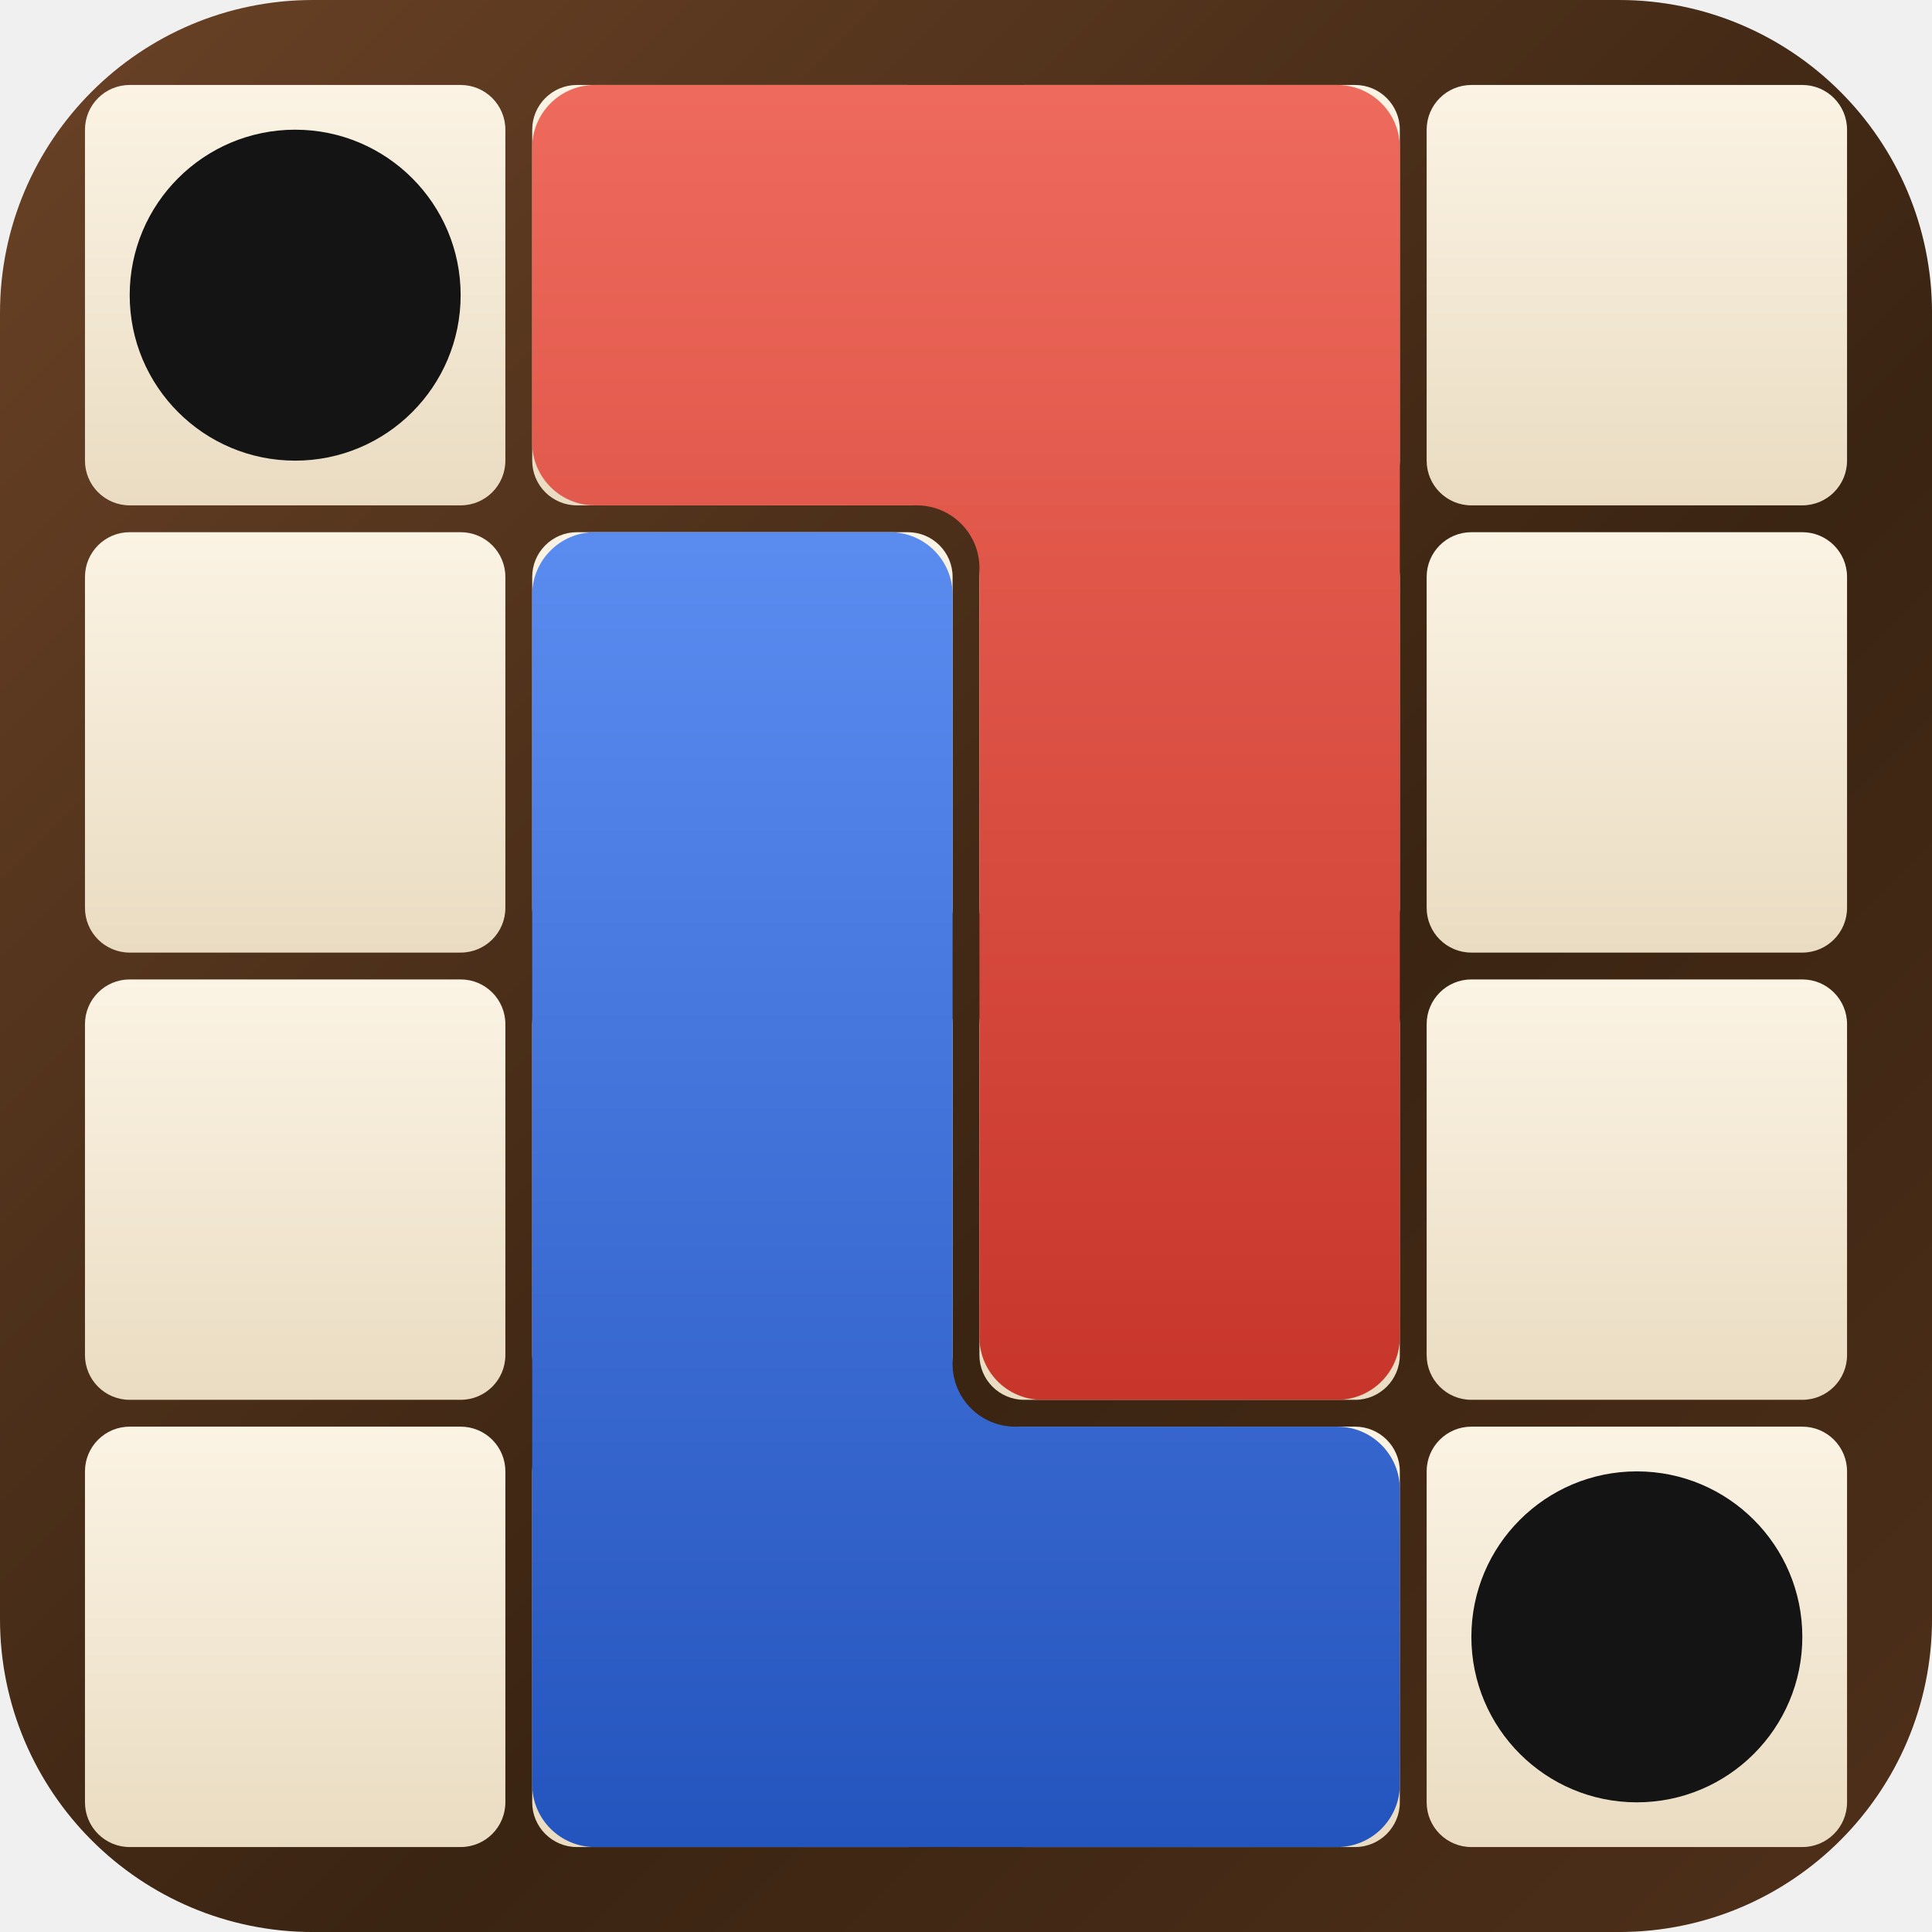
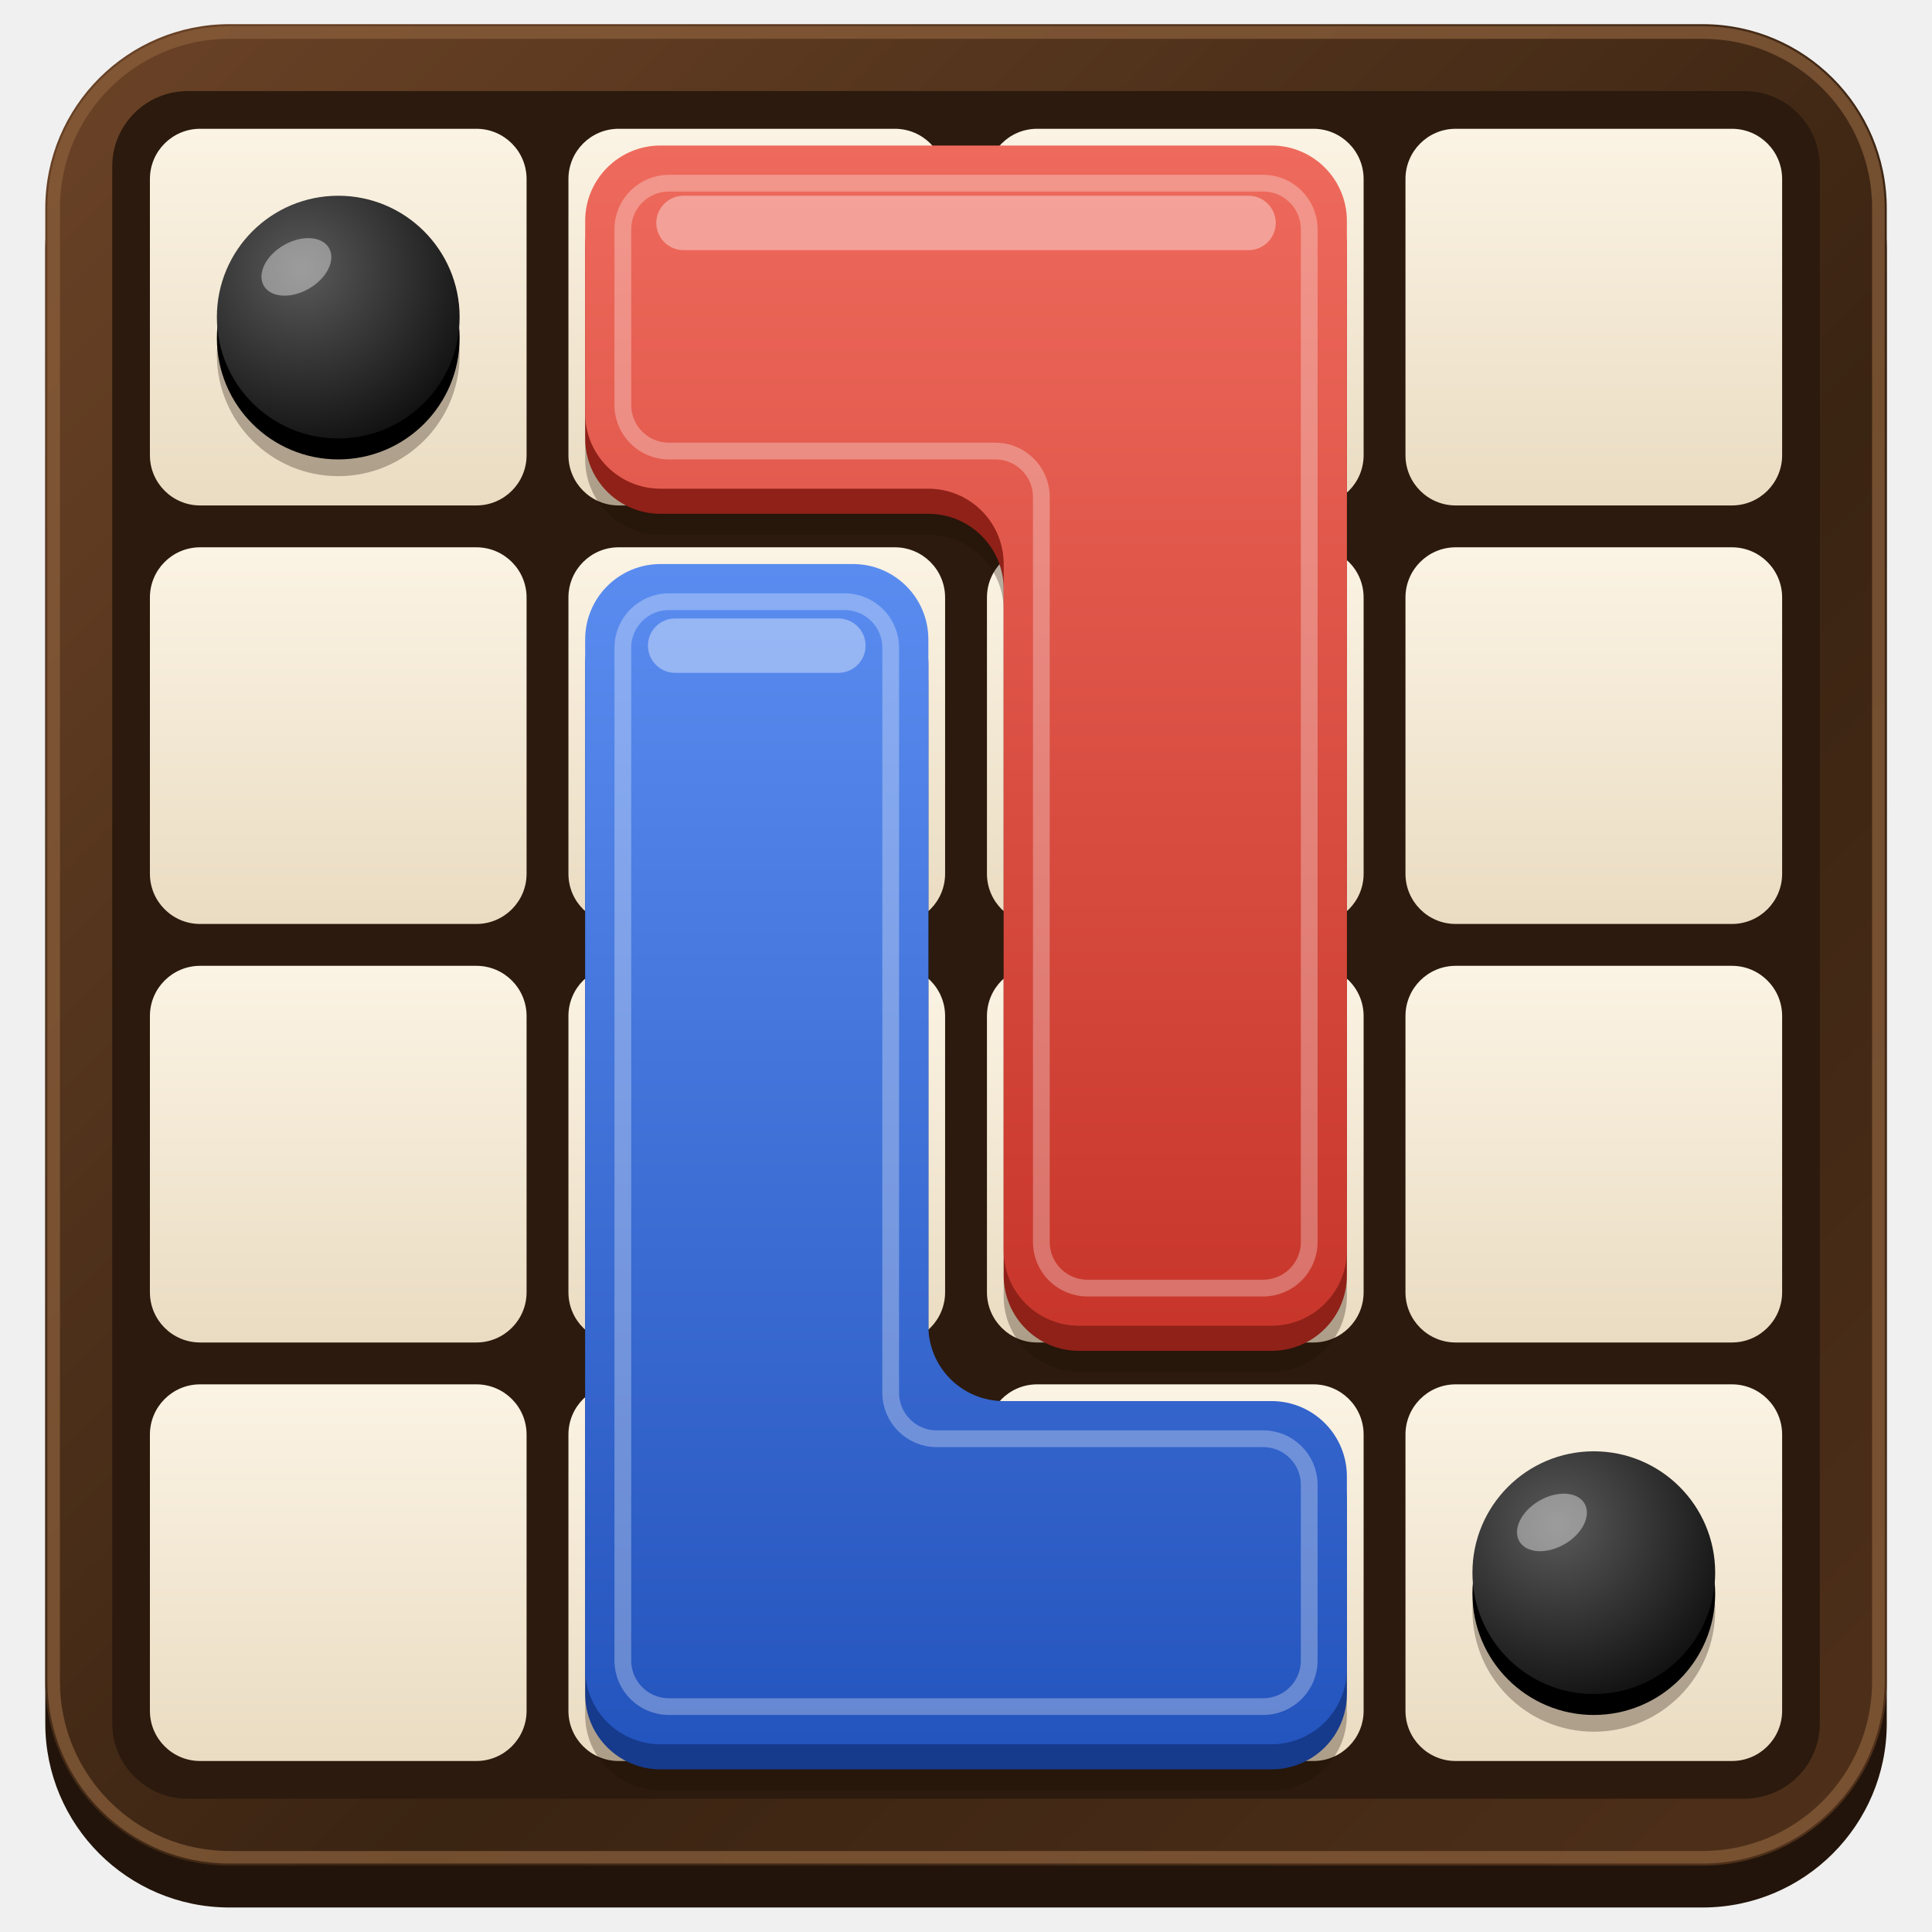
<svg xmlns="http://www.w3.org/2000/svg" viewBox="0 0 64 64" width="64" height="64">
  <defs>
    <linearGradient id="tray" x1="0" y1="0" x2="1" y2="1">
      <stop offset="0" stop-color="#6a4226" />
      <stop offset=".6" stop-color="#3a2412" />
      <stop offset="1" stop-color="#4f301a" />
    </linearGradient>
    <linearGradient id="tile" x1="0" y1="0" x2="0" y2="1">
      <stop offset="0" stop-color="#fbf3e4" />
      <stop offset="1" stop-color="#eadcc2" />
    </linearGradient>
    <linearGradient id="red" x1="0" y1="0" x2="0" y2="1">
      <stop offset="0" stop-color="#ee6a5c" />
      <stop offset="1" stop-color="#c8362b" />
    </linearGradient>
    <linearGradient id="blue" x1="0" y1="0" x2="0" y2="1">
      <stop offset="0" stop-color="#5a8cf0" />
      <stop offset="1" stop-color="#2454bd" />
    </linearGradient>
    <radialGradient id="disc" cx=".35" cy=".3" r=".8">
      <stop offset="0" stop-color="#5a5a5a" />
      <stop offset="1" stop-color="#0d0d0d" />
    </radialGradient>
    <radialGradient id="oak" cx=".3" cy="0" r="1.2">
      <stop offset="0" stop-color="#e2c399" />
      <stop offset="1" stop-color="#c79f6c" />
    </radialGradient>
  </defs>
-   <g transform="translate(0 0) scale(0.14815)">
-     <rect width="432" height="432" rx="70" fill="url(#tray)" />
-     <g transform="translate(16 16)">
-       <rect x="3" y="3" width="94" height="94" rx="10" fill="url(#tile)" />
-       <rect x="103" y="3" width="94" height="94" rx="10" fill="url(#tile)" />
-       <rect x="203" y="3" width="94" height="94" rx="10" fill="url(#tile)" />
-       <rect x="303" y="3" width="94" height="94" rx="10" fill="url(#tile)" />
-       <rect x="3" y="103" width="94" height="94" rx="10" fill="url(#tile)" />
-       <rect x="103" y="103" width="94" height="94" rx="10" fill="url(#tile)" />
-       <rect x="203" y="103" width="94" height="94" rx="10" fill="url(#tile)" />
-       <rect x="303" y="103" width="94" height="94" rx="10" fill="url(#tile)" />
-       <rect x="3" y="203" width="94" height="94" rx="10" fill="url(#tile)" />
-       <rect x="103" y="203" width="94" height="94" rx="10" fill="url(#tile)" />
-       <rect x="203" y="203" width="94" height="94" rx="10" fill="url(#tile)" />
-       <rect x="303" y="203" width="94" height="94" rx="10" fill="url(#tile)" />
-       <rect x="3" y="303" width="94" height="94" rx="10" fill="url(#tile)" />
-       <rect x="103" y="303" width="94" height="94" rx="10" fill="url(#tile)" />
-       <rect x="203" y="303" width="94" height="94" rx="10" fill="url(#tile)" />
-       <rect x="303" y="303" width="94" height="94" rx="10" fill="url(#tile)" />
-       <path d="M103 17A14 14 0 0 1 117 3L283 3A14 14 0 0 1 297 17L297 283A14 14 0 0 1 283 297L217 297A14 14 0 0 1 203 283L203 111A14 14 0 0 0 189 97L117 97A14 14 0 0 1 103 83Z" fill="url(#red)" />
-       <path d="M103 117A14 14 0 0 1 117 103L183 103A14 14 0 0 1 197 117L197 289A14 14 0 0 0 211 303L283 303A14 14 0 0 1 297 317L297 383A14 14 0 0 1 283 397L117 397A14 14 0 0 1 103 383Z" fill="url(#blue)" />
-       <circle cx="50" cy="50" r="37" fill="#141414" />
-       <circle cx="350" cy="350" r="37" fill="#141414" />
+   <g transform="translate(1.5 0.8) scale(0.13864)">
+     <rect y="10" width="440" height="440" rx="44" fill="#22140a" />
+     <rect width="440" height="440" rx="44" fill="url(#tray)" />
+     <rect x="2" y="2" width="436" height="436" rx="42" fill="none" stroke="#8a5f3c" stroke-width="3" opacity=".7" />
+     <g transform="translate(20 20)">
+       <rect x="-4" y="-4" width="408" height="408" rx="18" fill="#2b1a0d" />
+       <rect x="5" y="5" width="90" height="90" rx="12" fill="url(#tile)" />
+       <rect x="105" y="5" width="90" height="90" rx="12" fill="url(#tile)" />
+       <rect x="205" y="5" width="90" height="90" rx="12" fill="url(#tile)" />
+       <rect x="305" y="5" width="90" height="90" rx="12" fill="url(#tile)" />
+       <rect x="5" y="105" width="90" height="90" rx="12" fill="url(#tile)" />
+       <rect x="105" y="105" width="90" height="90" rx="12" fill="url(#tile)" />
+       <rect x="205" y="105" width="90" height="90" rx="12" fill="url(#tile)" />
+       <rect x="305" y="105" width="90" height="90" rx="12" fill="url(#tile)" />
+       <rect x="5" y="205" width="90" height="90" rx="12" fill="url(#tile)" />
+       <rect x="105" y="205" width="90" height="90" rx="12" fill="url(#tile)" />
+       <rect x="205" y="205" width="90" height="90" rx="12" fill="url(#tile)" />
+       <rect x="305" y="205" width="90" height="90" rx="12" fill="url(#tile)" />
+       <rect x="5" y="305" width="90" height="90" rx="12" fill="url(#tile)" />
+       <rect x="105" y="305" width="90" height="90" rx="12" fill="url(#tile)" />
+       <rect x="205" y="305" width="90" height="90" rx="12" fill="url(#tile)" />
+       <rect x="305" y="305" width="90" height="90" rx="12" fill="url(#tile)" />
+       <path d="M109 27A18 18 0 0 1 127 9L273 9A18 18 0 0 1 291 27L291 273A18 18 0 0 1 273 291L227 291A18 18 0 0 1 209 273L209 109A18 18 0 0 0 191 91L127 91A18 18 0 0 1 109 73Z" transform="translate(0 11)" fill="#1d0f05" opacity=".3" />
+       <path d="M109 27A18 18 0 0 1 127 9L273 9A18 18 0 0 1 291 27L291 273A18 18 0 0 1 273 291L227 291A18 18 0 0 1 209 273L209 109A18 18 0 0 0 191 91L127 91A18 18 0 0 1 109 73Z" transform="translate(0 6)" fill="#8f2118" />
+       <path d="M109 27A18 18 0 0 1 127 9L273 9A18 18 0 0 1 291 27L291 273A18 18 0 0 1 273 291L227 291A18 18 0 0 1 209 273L209 109A18 18 0 0 0 191 91L127 91A18 18 0 0 1 109 73Z" fill="url(#red)" />
+       <path d="M118 29A11 11 0 0 1 129 18L271 18A11 11 0 0 1 282 29L282 271A11 11 0 0 1 271 282L229 282A11 11 0 0 1 218 271L218 93A11 11 0 0 0 207 82L129 82A11 11 0 0 1 118 71Z" fill="none" stroke="#fff" stroke-opacity=".3" stroke-width="4" />
+       <path d="M109 127A18 18 0 0 1 127 109L173 109A18 18 0 0 1 191 127L191 291A18 18 0 0 0 209 309L273 309A18 18 0 0 1 291 327L291 373A18 18 0 0 1 273 391L127 391A18 18 0 0 1 109 373Z" transform="translate(0 11)" fill="#1d0f05" opacity=".3" />
+       <path d="M109 127A18 18 0 0 1 127 109L173 109A18 18 0 0 1 191 127L191 291A18 18 0 0 0 209 309L273 309A18 18 0 0 1 291 327L291 373A18 18 0 0 1 273 391L127 391A18 18 0 0 1 109 373Z" transform="translate(0 6)" fill="#163a8c" />
+       <path d="M109 127A18 18 0 0 1 127 109L173 109A18 18 0 0 1 191 127L191 291A18 18 0 0 0 209 309L273 309A18 18 0 0 1 291 327L291 373A18 18 0 0 1 273 391L127 391A18 18 0 0 1 109 373Z" fill="url(#blue)" />
+       <path d="M118 129A11 11 0 0 1 129 118L171 118A11 11 0 0 1 182 129L182 307A11 11 0 0 0 193 318L271 318A11 11 0 0 1 282 329L282 371A11 11 0 0 1 271 382L129 382A11 11 0 0 1 118 371Z" fill="none" stroke="#fff" stroke-opacity=".3" stroke-width="4" />
+       <rect x="126" y="21" width="148" height="13" rx="6.5" fill="#fff" opacity=".38" />
+       <rect x="124" y="122" width="52" height="13" rx="6.5" fill="#fff" opacity=".38" />
+       <circle cx="50" cy="59" r="29" fill="#1d0f05" opacity=".3" />
+       <circle cx="50" cy="55" r="29" fill="#000" />
+       <circle cx="50" cy="50" r="29" fill="url(#disc)" />
+       <ellipse cx="40" cy="38" rx="9" ry="6" fill="#fff" opacity=".4" transform="rotate(-30 40 38)" />
+       <circle cx="350" cy="359" r="29" fill="#1d0f05" opacity=".3" />
+       <circle cx="350" cy="355" r="29" fill="#000" />
+       <circle cx="350" cy="350" r="29" fill="url(#disc)" />
+       <ellipse cx="340" cy="338" rx="9" ry="6" fill="#fff" opacity=".4" transform="rotate(-30 340 338)" />
    </g>
  </g>
</svg>
